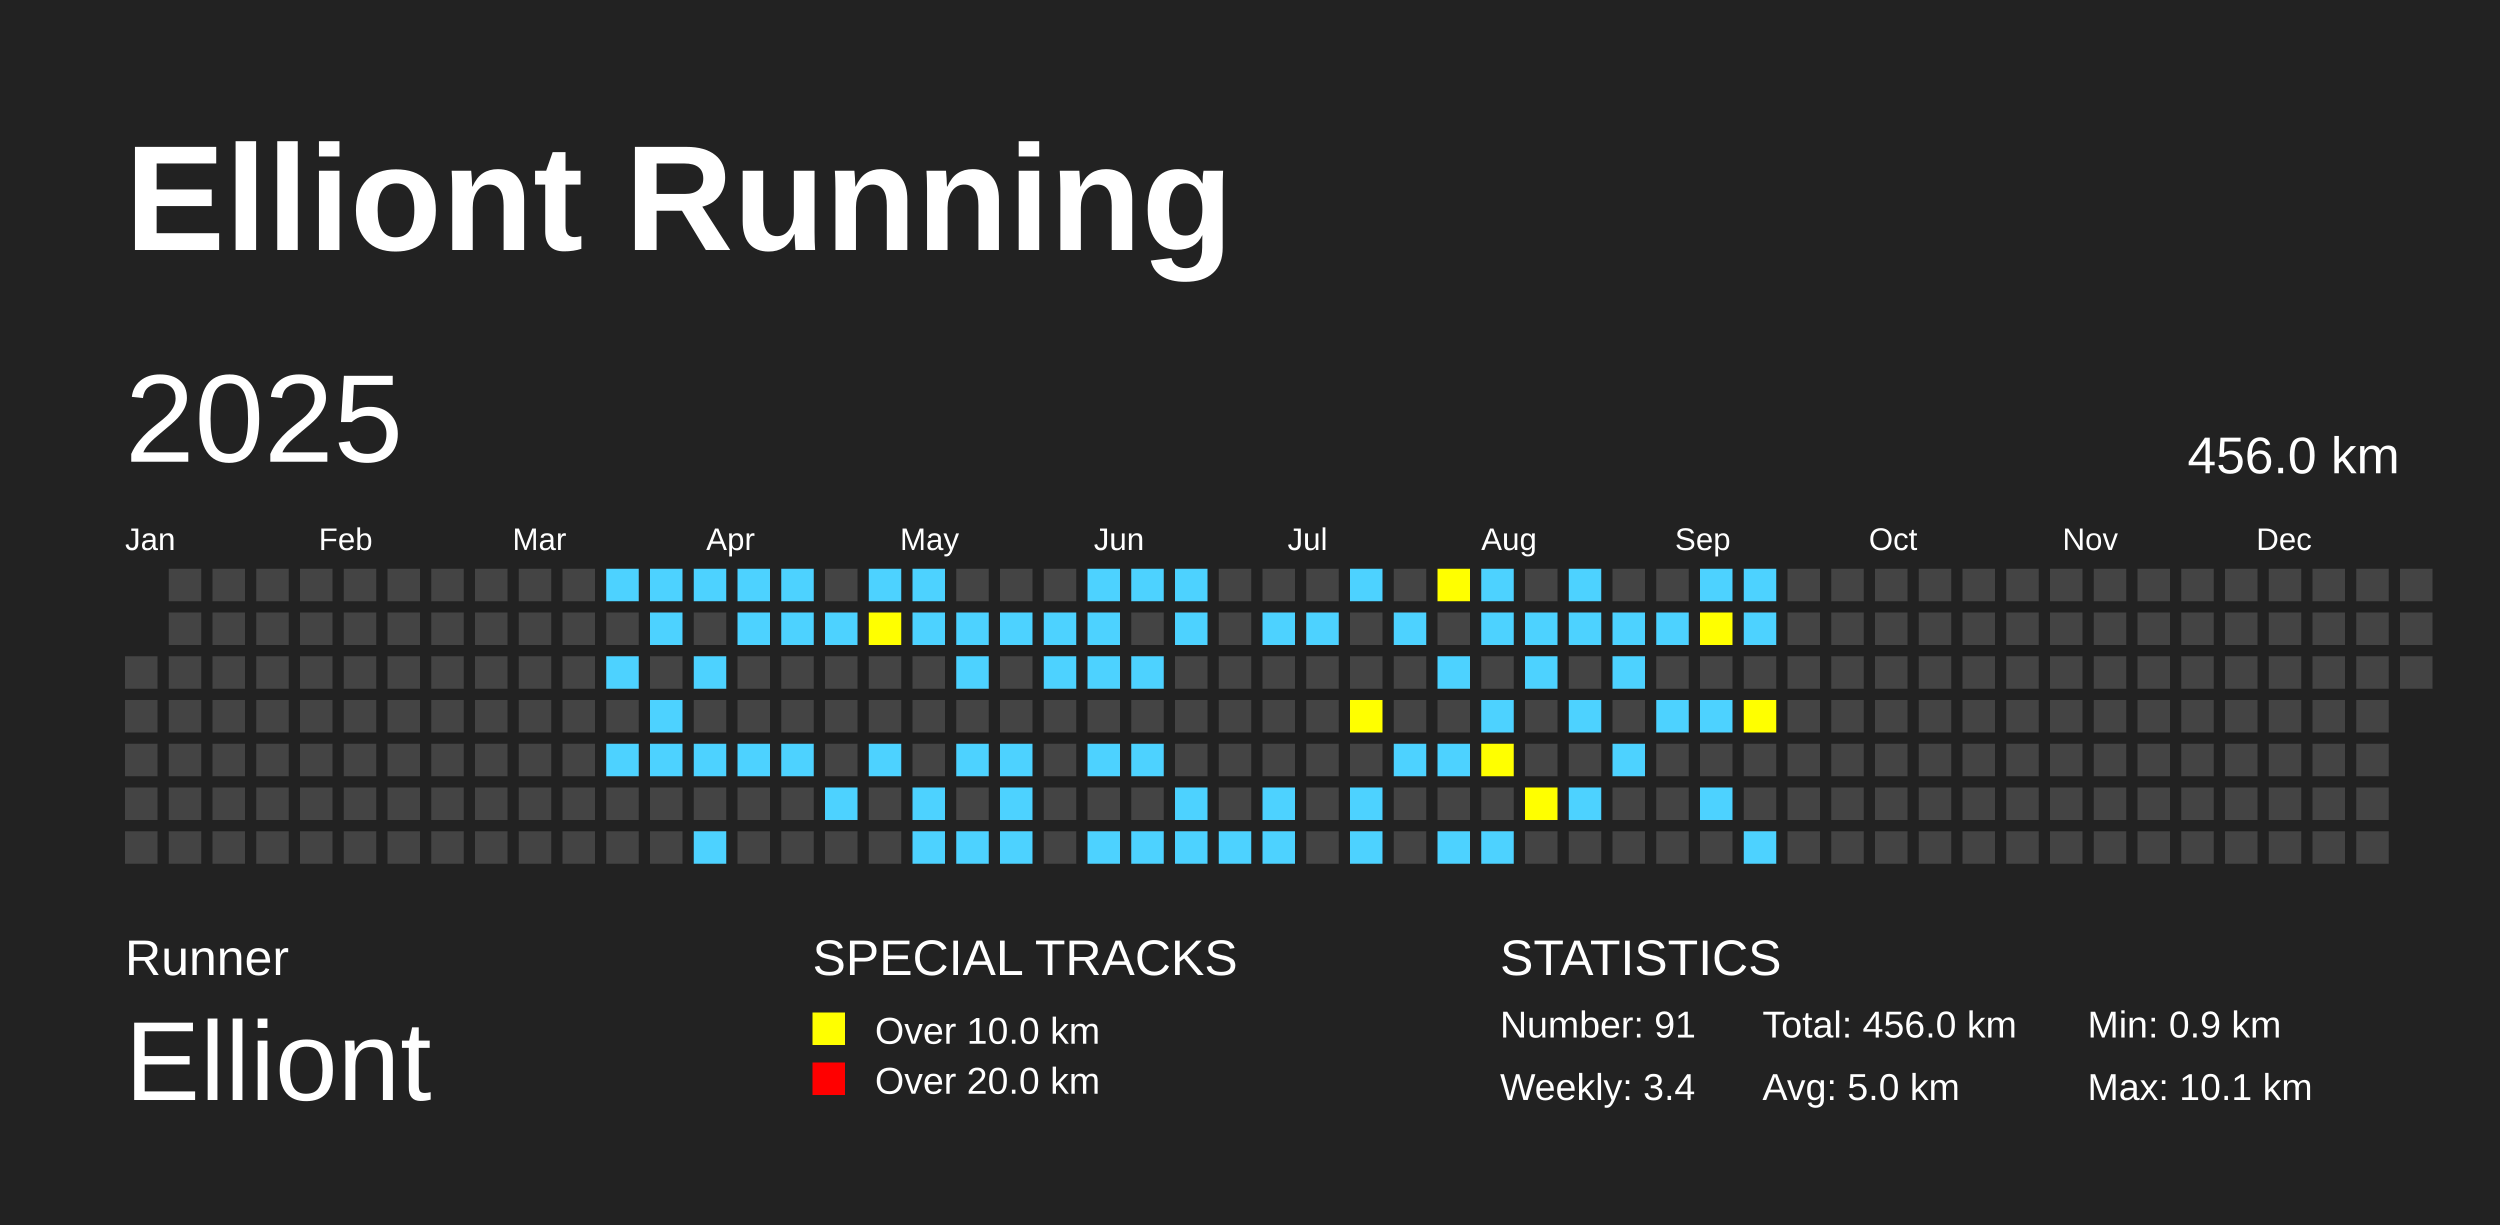
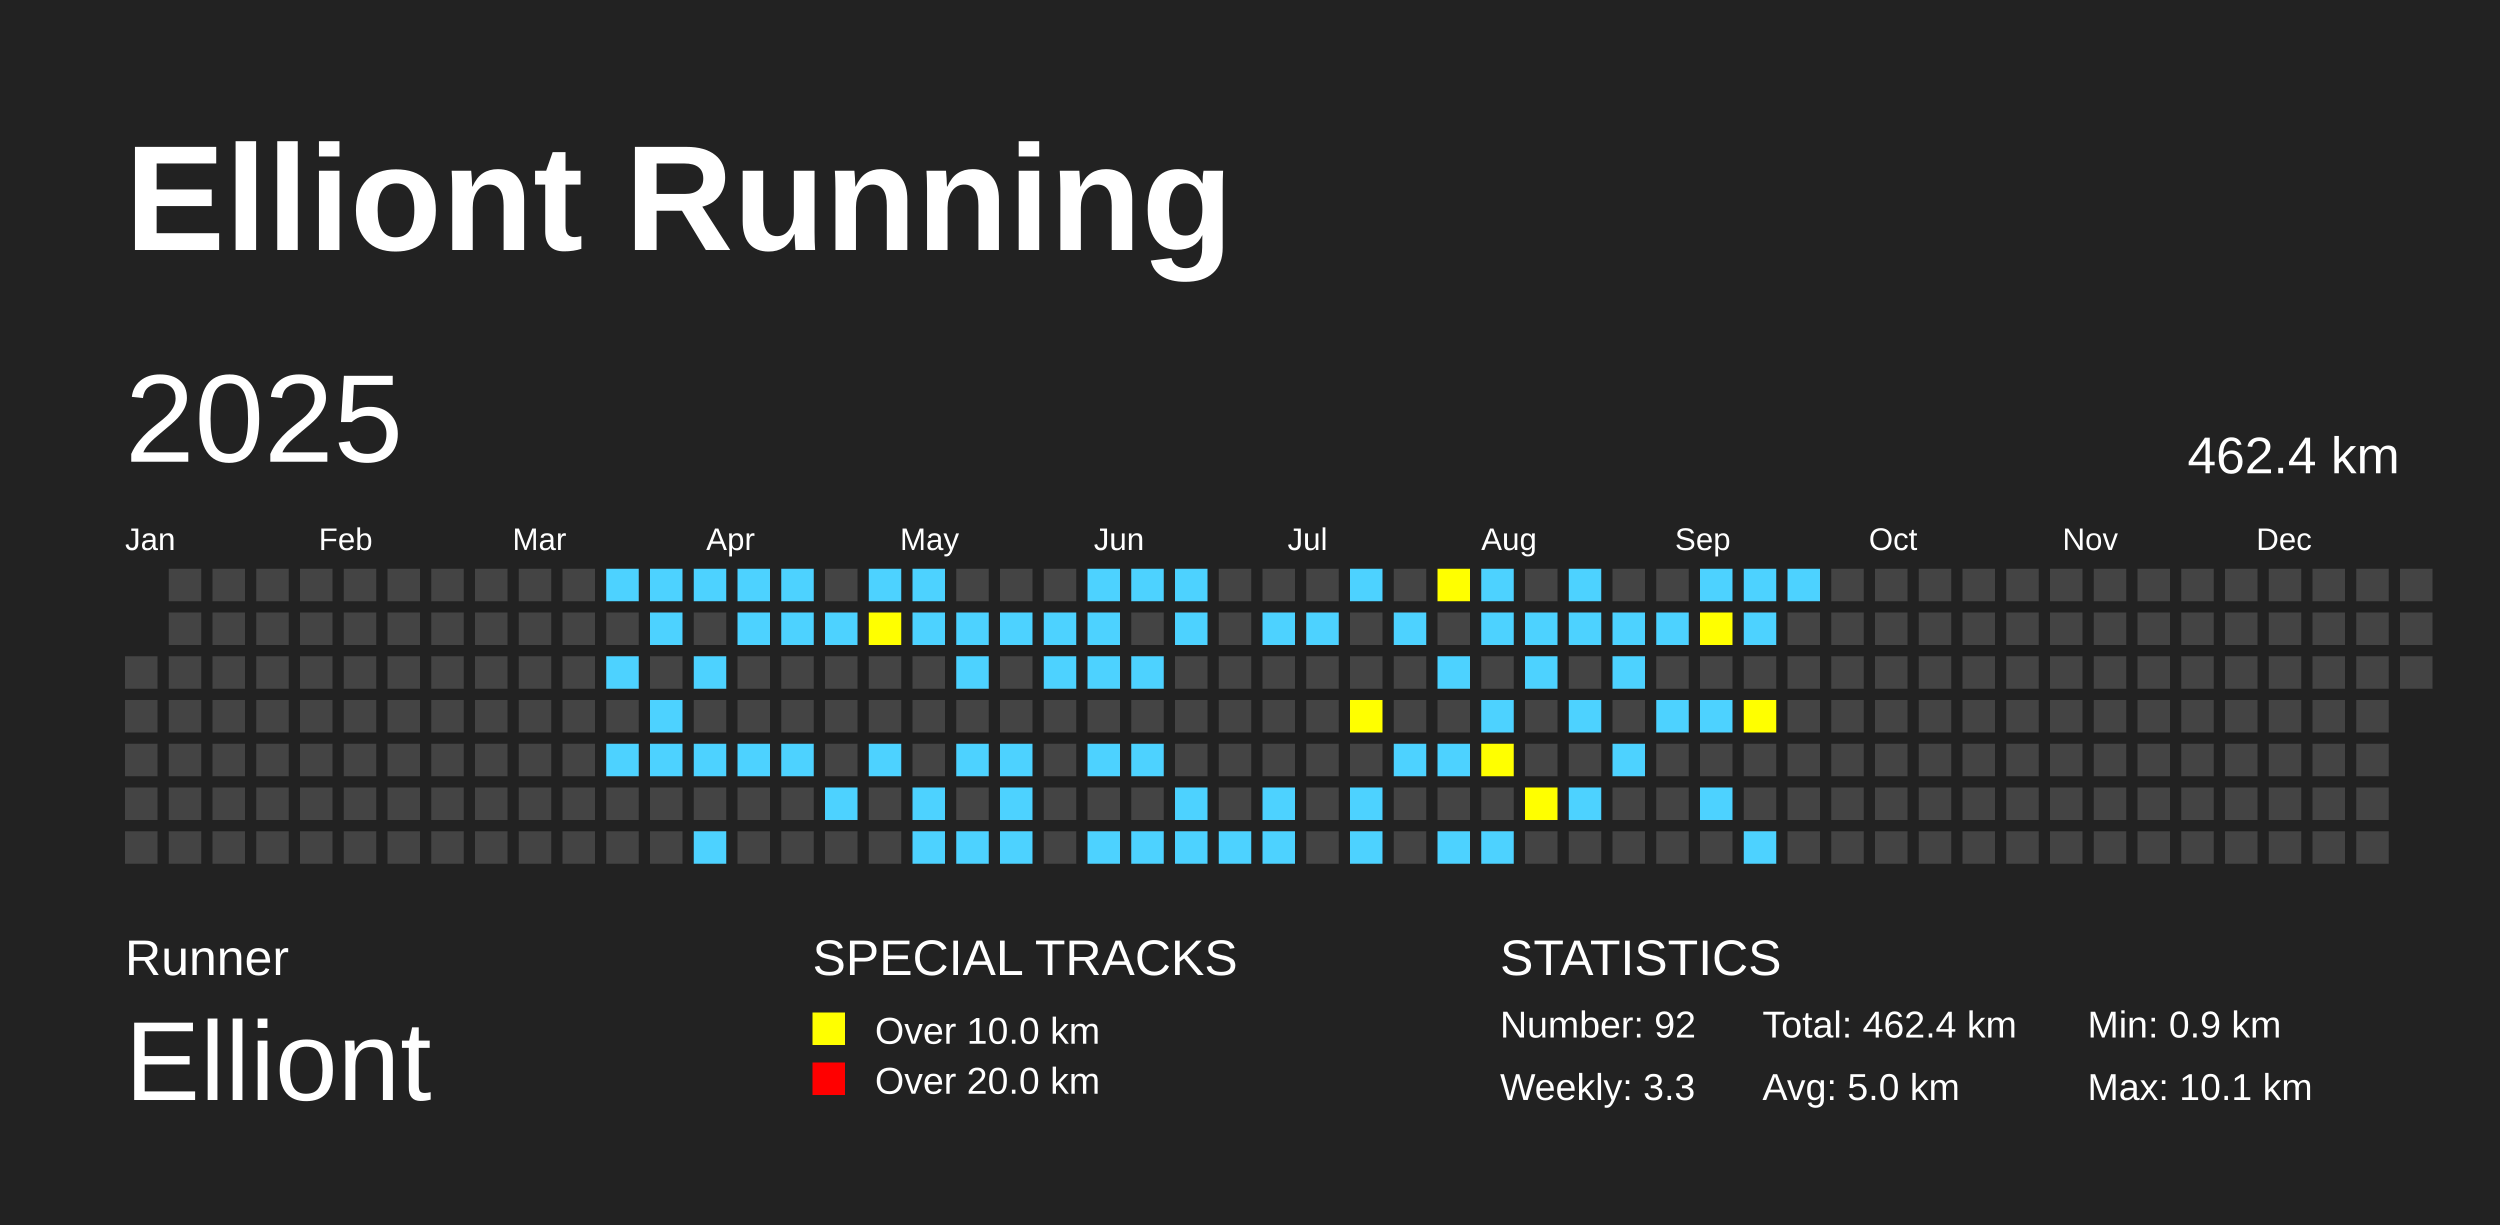
<svg xmlns="http://www.w3.org/2000/svg" baseProfile="full" height="98mm" version="1.1" viewBox="0,0,200,98" width="200mm">
  <defs />
  <rect fill="#222222" height="98" width="200" x="0" y="0" />
  <text fill="#FFFFFF" style="font-size:12px; font-family:Arial; font-weight:bold;" x="10" y="20">Elliont Running</text>
  <text fill="#FFFFFF" style="font-size:4px; font-family:Arial" x="10" y="78">Runner</text>
  <text fill="#FFFFFF" style="font-size:9px; font-family:Arial" x="10" y="88">Elliont</text>
  <text fill="#FFFFFF" style="font-size:4px; font-family:Arial" x="65" y="78">SPECIAL TRACKS</text>
  <rect fill="yellow" height="2.6" width="2.6" x="65" y="81" />
  <text fill="#FFFFFF" style="font-size:3px; font-family:Arial" x="70" y="83.5">Over 10.0 km</text>
  <rect fill="red" height="2.6" width="2.6" x="65" y="85" />
  <text fill="#FFFFFF" style="font-size:3px; font-family:Arial" x="70" y="87.5">Over 20.0 km</text>
  <text fill="#FFFFFF" style="font-size:4px; font-family:Arial" x="120" y="78">STATISTICS</text>
-   <text fill="#FFFFFF" style="font-size:3px; font-family:Arial" x="120" y="83">Number: 91</text>
-   <text fill="#FFFFFF" style="font-size:3px; font-family:Arial" x="120" y="88">Weekly: 3.4</text>
-   <text fill="#FFFFFF" style="font-size:3px; font-family:Arial" x="141" y="83">Total: 456.0 km</text>
+   <text fill="#FFFFFF" style="font-size:3px; font-family:Arial" x="120" y="83">Number: 92</text>
+   <text fill="#FFFFFF" style="font-size:3px; font-family:Arial" x="120" y="88">Weekly: 3.3</text>
+   <text fill="#FFFFFF" style="font-size:3px; font-family:Arial" x="141" y="83">Total: 462.4 km</text>
  <text fill="#FFFFFF" style="font-size:3px; font-family:Arial" x="141" y="88">Avg: 5.0 km</text>
  <text fill="#FFFFFF" style="font-size:3px; font-family:Arial" x="167" y="83">Min: 0.9 km</text>
  <text fill="#FFFFFF" style="font-size:3px; font-family:Arial" x="167" y="88">Max: 10.1 km</text>
  <text dominant-baseline="hanging" fill="#FFFFFF" style="font-size:10.0px; font-family:Arial;" x="10" y="30">2025</text>
-   <text dominant-baseline="hanging" fill="#FFFFFF" style="font-size:4.125px; font-family:Arial;" x="175" y="35">456.0 km</text>
+   <text dominant-baseline="hanging" fill="#FFFFFF" style="font-size:4.125px; font-family:Arial;" x="175" y="35">462.4 km</text>
  <text fill="#FFFFFF" style="font-size:2.5px; font-family:Arial" x="10.0" y="44">Jan</text>
  <text fill="#FFFFFF" style="font-size:2.5px; font-family:Arial" x="25.5" y="44">Feb</text>
  <text fill="#FFFFFF" style="font-size:2.5px; font-family:Arial" x="41.0" y="44">Mar</text>
  <text fill="#FFFFFF" style="font-size:2.5px; font-family:Arial" x="56.5" y="44">Apr</text>
  <text fill="#FFFFFF" style="font-size:2.5px; font-family:Arial" x="72.0" y="44">May</text>
  <text fill="#FFFFFF" style="font-size:2.5px; font-family:Arial" x="87.5" y="44">Jun</text>
  <text fill="#FFFFFF" style="font-size:2.5px; font-family:Arial" x="103.0" y="44">Jul</text>
  <text fill="#FFFFFF" style="font-size:2.5px; font-family:Arial" x="118.5" y="44">Aug</text>
  <text fill="#FFFFFF" style="font-size:2.5px; font-family:Arial" x="134.0" y="44">Sep</text>
  <text fill="#FFFFFF" style="font-size:2.5px; font-family:Arial" x="149.5" y="44">Oct</text>
  <text fill="#FFFFFF" style="font-size:2.5px; font-family:Arial" x="165.0" y="44">Nov</text>
  <text fill="#FFFFFF" style="font-size:2.5px; font-family:Arial" x="180.5" y="44">Dec</text>
  <rect fill="#444444" height="2.6" width="2.6" x="10.0" y="52.5" />
  <rect fill="#444444" height="2.6" width="2.6" x="10.0" y="56.0" />
  <rect fill="#444444" height="2.6" width="2.6" x="10.0" y="59.5" />
  <rect fill="#444444" height="2.6" width="2.6" x="10.0" y="63.0" />
  <rect fill="#444444" height="2.6" width="2.6" x="10.0" y="66.5" />
  <rect fill="#444444" height="2.6" width="2.6" x="13.5" y="45.5" />
  <rect fill="#444444" height="2.6" width="2.6" x="13.5" y="49.0" />
  <rect fill="#444444" height="2.6" width="2.6" x="13.5" y="52.5" />
  <rect fill="#444444" height="2.6" width="2.6" x="13.5" y="56.0" />
  <rect fill="#444444" height="2.6" width="2.6" x="13.5" y="59.5" />
  <rect fill="#444444" height="2.6" width="2.6" x="13.5" y="63.0" />
  <rect fill="#444444" height="2.6" width="2.6" x="13.5" y="66.5" />
  <rect fill="#444444" height="2.6" width="2.6" x="17.0" y="45.5" />
  <rect fill="#444444" height="2.6" width="2.6" x="17.0" y="49.0" />
  <rect fill="#444444" height="2.6" width="2.6" x="17.0" y="52.5" />
  <rect fill="#444444" height="2.6" width="2.6" x="17.0" y="56.0" />
  <rect fill="#444444" height="2.6" width="2.6" x="17.0" y="59.5" />
  <rect fill="#444444" height="2.6" width="2.6" x="17.0" y="63.0" />
  <rect fill="#444444" height="2.6" width="2.6" x="17.0" y="66.5" />
  <rect fill="#444444" height="2.6" width="2.6" x="20.5" y="45.5" />
  <rect fill="#444444" height="2.6" width="2.6" x="20.5" y="49.0" />
  <rect fill="#444444" height="2.6" width="2.6" x="20.5" y="52.5" />
  <rect fill="#444444" height="2.6" width="2.6" x="20.5" y="56.0" />
  <rect fill="#444444" height="2.6" width="2.6" x="20.5" y="59.5" />
  <rect fill="#444444" height="2.6" width="2.6" x="20.5" y="63.0" />
  <rect fill="#444444" height="2.6" width="2.6" x="20.5" y="66.5" />
  <rect fill="#444444" height="2.6" width="2.6" x="24.0" y="45.5" />
  <rect fill="#444444" height="2.6" width="2.6" x="24.0" y="49.0" />
  <rect fill="#444444" height="2.6" width="2.6" x="24.0" y="52.5" />
  <rect fill="#444444" height="2.6" width="2.6" x="24.0" y="56.0" />
  <rect fill="#444444" height="2.6" width="2.6" x="24.0" y="59.5" />
  <rect fill="#444444" height="2.6" width="2.6" x="24.0" y="63.0" />
  <rect fill="#444444" height="2.6" width="2.6" x="24.0" y="66.5" />
  <rect fill="#444444" height="2.6" width="2.6" x="27.5" y="45.5" />
  <rect fill="#444444" height="2.6" width="2.6" x="27.5" y="49.0" />
  <rect fill="#444444" height="2.6" width="2.6" x="27.5" y="52.5" />
  <rect fill="#444444" height="2.6" width="2.6" x="27.5" y="56.0" />
  <rect fill="#444444" height="2.6" width="2.6" x="27.5" y="59.5" />
  <rect fill="#444444" height="2.6" width="2.6" x="27.5" y="63.0" />
  <rect fill="#444444" height="2.6" width="2.6" x="27.5" y="66.5" />
  <rect fill="#444444" height="2.6" width="2.6" x="31.0" y="45.5" />
  <rect fill="#444444" height="2.6" width="2.6" x="31.0" y="49.0" />
  <rect fill="#444444" height="2.6" width="2.6" x="31.0" y="52.5" />
  <rect fill="#444444" height="2.6" width="2.6" x="31.0" y="56.0" />
  <rect fill="#444444" height="2.6" width="2.6" x="31.0" y="59.5" />
  <rect fill="#444444" height="2.6" width="2.6" x="31.0" y="63.0" />
  <rect fill="#444444" height="2.6" width="2.6" x="31.0" y="66.5" />
  <rect fill="#444444" height="2.6" width="2.6" x="34.5" y="45.5" />
  <rect fill="#444444" height="2.6" width="2.6" x="34.5" y="49.0" />
  <rect fill="#444444" height="2.6" width="2.6" x="34.5" y="52.5" />
  <rect fill="#444444" height="2.6" width="2.6" x="34.5" y="56.0" />
  <rect fill="#444444" height="2.6" width="2.6" x="34.5" y="59.5" />
  <rect fill="#444444" height="2.6" width="2.6" x="34.5" y="63.0" />
  <rect fill="#444444" height="2.6" width="2.6" x="34.5" y="66.5" />
  <rect fill="#444444" height="2.6" width="2.6" x="38.0" y="45.5" />
  <rect fill="#444444" height="2.6" width="2.6" x="38.0" y="49.0" />
  <rect fill="#444444" height="2.6" width="2.6" x="38.0" y="52.5" />
  <rect fill="#444444" height="2.6" width="2.6" x="38.0" y="56.0" />
  <rect fill="#444444" height="2.6" width="2.6" x="38.0" y="59.5" />
  <rect fill="#444444" height="2.6" width="2.6" x="38.0" y="63.0" />
  <rect fill="#444444" height="2.6" width="2.6" x="38.0" y="66.5" />
  <rect fill="#444444" height="2.6" width="2.6" x="41.5" y="45.5" />
  <rect fill="#444444" height="2.6" width="2.6" x="41.5" y="49.0" />
  <rect fill="#444444" height="2.6" width="2.6" x="41.5" y="52.5" />
  <rect fill="#444444" height="2.6" width="2.6" x="41.5" y="56.0" />
  <rect fill="#444444" height="2.6" width="2.6" x="41.5" y="59.5" />
  <rect fill="#444444" height="2.6" width="2.6" x="41.5" y="63.0" />
  <rect fill="#444444" height="2.6" width="2.6" x="41.5" y="66.5" />
  <rect fill="#444444" height="2.6" width="2.6" x="45.0" y="45.5" />
  <rect fill="#444444" height="2.6" width="2.6" x="45.0" y="49.0" />
  <rect fill="#444444" height="2.6" width="2.6" x="45.0" y="52.5" />
  <rect fill="#444444" height="2.6" width="2.6" x="45.0" y="56.0" />
  <rect fill="#444444" height="2.6" width="2.6" x="45.0" y="59.5" />
  <rect fill="#444444" height="2.6" width="2.6" x="45.0" y="63.0" />
  <rect fill="#444444" height="2.6" width="2.6" x="45.0" y="66.5" />
  <rect fill="#4DD2FF" height="2.6" width="2.6" x="48.5" y="45.5" />
  <rect fill="#444444" height="2.6" width="2.6" x="48.5" y="49.0" />
  <rect fill="#4DD2FF" height="2.6" width="2.6" x="48.5" y="52.5" />
  <rect fill="#444444" height="2.6" width="2.6" x="48.5" y="56.0" />
  <rect fill="#4DD2FF" height="2.6" width="2.6" x="48.5" y="59.5" />
  <rect fill="#444444" height="2.6" width="2.6" x="48.5" y="63.0" />
  <rect fill="#444444" height="2.6" width="2.6" x="48.5" y="66.5" />
  <rect fill="#4DD2FF" height="2.6" width="2.6" x="52.0" y="45.5" />
  <rect fill="#4DD2FF" height="2.6" width="2.6" x="52.0" y="49.0" />
  <rect fill="#444444" height="2.6" width="2.6" x="52.0" y="52.5" />
  <rect fill="#4DD2FF" height="2.6" width="2.6" x="52.0" y="56.0" />
  <rect fill="#4DD2FF" height="2.6" width="2.6" x="52.0" y="59.5" />
  <rect fill="#444444" height="2.6" width="2.6" x="52.0" y="63.0" />
  <rect fill="#444444" height="2.6" width="2.6" x="52.0" y="66.5" />
  <rect fill="#4DD2FF" height="2.6" width="2.6" x="55.5" y="45.5" />
  <rect fill="#444444" height="2.6" width="2.6" x="55.5" y="49.0" />
  <rect fill="#4DD2FF" height="2.6" width="2.6" x="55.5" y="52.5" />
  <rect fill="#444444" height="2.6" width="2.6" x="55.5" y="56.0" />
  <rect fill="#4DD2FF" height="2.6" width="2.6" x="55.5" y="59.5" />
  <rect fill="#444444" height="2.6" width="2.6" x="55.5" y="63.0" />
  <rect fill="#4DD2FF" height="2.6" width="2.6" x="55.5" y="66.5" />
  <rect fill="#4DD2FF" height="2.6" width="2.6" x="59.0" y="45.5" />
  <rect fill="#4DD2FF" height="2.6" width="2.6" x="59.0" y="49.0" />
  <rect fill="#444444" height="2.6" width="2.6" x="59.0" y="52.5" />
  <rect fill="#444444" height="2.6" width="2.6" x="59.0" y="56.0" />
  <rect fill="#4DD2FF" height="2.6" width="2.6" x="59.0" y="59.5" />
  <rect fill="#444444" height="2.6" width="2.6" x="59.0" y="63.0" />
  <rect fill="#444444" height="2.6" width="2.6" x="59.0" y="66.5" />
  <rect fill="#4DD2FF" height="2.6" width="2.6" x="62.5" y="45.5" />
  <rect fill="#4DD2FF" height="2.6" width="2.6" x="62.5" y="49.0" />
  <rect fill="#444444" height="2.6" width="2.6" x="62.5" y="52.5" />
  <rect fill="#444444" height="2.6" width="2.6" x="62.5" y="56.0" />
  <rect fill="#4DD2FF" height="2.6" width="2.6" x="62.5" y="59.5" />
  <rect fill="#444444" height="2.6" width="2.6" x="62.5" y="63.0" />
  <rect fill="#444444" height="2.6" width="2.6" x="62.5" y="66.5" />
  <rect fill="#444444" height="2.6" width="2.6" x="66.0" y="45.5" />
  <rect fill="#4DD2FF" height="2.6" width="2.6" x="66.0" y="49.0" />
  <rect fill="#444444" height="2.6" width="2.6" x="66.0" y="52.5" />
  <rect fill="#444444" height="2.6" width="2.6" x="66.0" y="56.0" />
  <rect fill="#444444" height="2.6" width="2.6" x="66.0" y="59.5" />
  <rect fill="#4DD2FF" height="2.6" width="2.6" x="66.0" y="63.0" />
  <rect fill="#444444" height="2.6" width="2.6" x="66.0" y="66.5" />
  <rect fill="#4DD2FF" height="2.6" width="2.6" x="69.5" y="45.5" />
  <rect fill="yellow" height="2.6" width="2.6" x="69.5" y="49.0" />
  <rect fill="#444444" height="2.6" width="2.6" x="69.5" y="52.5" />
  <rect fill="#444444" height="2.6" width="2.6" x="69.5" y="56.0" />
  <rect fill="#4DD2FF" height="2.6" width="2.6" x="69.5" y="59.5" />
  <rect fill="#444444" height="2.6" width="2.6" x="69.5" y="63.0" />
  <rect fill="#444444" height="2.6" width="2.6" x="69.5" y="66.5" />
  <rect fill="#4DD2FF" height="2.6" width="2.6" x="73.0" y="45.5" />
  <rect fill="#4DD2FF" height="2.6" width="2.6" x="73.0" y="49.0" />
  <rect fill="#444444" height="2.6" width="2.6" x="73.0" y="52.5" />
  <rect fill="#444444" height="2.6" width="2.6" x="73.0" y="56.0" />
  <rect fill="#444444" height="2.6" width="2.6" x="73.0" y="59.5" />
  <rect fill="#4DD2FF" height="2.6" width="2.6" x="73.0" y="63.0" />
  <rect fill="#4DD2FF" height="2.6" width="2.6" x="73.0" y="66.5" />
  <rect fill="#444444" height="2.6" width="2.6" x="76.5" y="45.5" />
  <rect fill="#4DD2FF" height="2.6" width="2.6" x="76.5" y="49.0" />
  <rect fill="#4DD2FF" height="2.6" width="2.6" x="76.5" y="52.5" />
  <rect fill="#444444" height="2.6" width="2.6" x="76.5" y="56.0" />
  <rect fill="#4DD2FF" height="2.6" width="2.6" x="76.5" y="59.5" />
  <rect fill="#444444" height="2.6" width="2.6" x="76.5" y="63.0" />
  <rect fill="#4DD2FF" height="2.6" width="2.6" x="76.5" y="66.5" />
  <rect fill="#444444" height="2.6" width="2.6" x="80.0" y="45.5" />
  <rect fill="#4DD2FF" height="2.6" width="2.6" x="80.0" y="49.0" />
  <rect fill="#444444" height="2.6" width="2.6" x="80.0" y="52.5" />
  <rect fill="#444444" height="2.6" width="2.6" x="80.0" y="56.0" />
  <rect fill="#4DD2FF" height="2.6" width="2.6" x="80.0" y="59.5" />
  <rect fill="#4DD2FF" height="2.6" width="2.6" x="80.0" y="63.0" />
  <rect fill="#4DD2FF" height="2.6" width="2.6" x="80.0" y="66.5" />
  <rect fill="#444444" height="2.6" width="2.6" x="83.5" y="45.5" />
  <rect fill="#4DD2FF" height="2.6" width="2.6" x="83.5" y="49.0" />
  <rect fill="#4DD2FF" height="2.6" width="2.6" x="83.5" y="52.5" />
  <rect fill="#444444" height="2.6" width="2.6" x="83.5" y="56.0" />
  <rect fill="#444444" height="2.6" width="2.6" x="83.5" y="59.5" />
  <rect fill="#444444" height="2.6" width="2.6" x="83.5" y="63.0" />
  <rect fill="#444444" height="2.6" width="2.6" x="83.5" y="66.5" />
  <rect fill="#4DD2FF" height="2.6" width="2.6" x="87.0" y="45.5" />
  <rect fill="#4DD2FF" height="2.6" width="2.6" x="87.0" y="49.0" />
  <rect fill="#4DD2FF" height="2.6" width="2.6" x="87.0" y="52.5" />
  <rect fill="#444444" height="2.6" width="2.6" x="87.0" y="56.0" />
  <rect fill="#4DD2FF" height="2.6" width="2.6" x="87.0" y="59.5" />
  <rect fill="#444444" height="2.6" width="2.6" x="87.0" y="63.0" />
  <rect fill="#4DD2FF" height="2.6" width="2.6" x="87.0" y="66.5" />
  <rect fill="#4DD2FF" height="2.6" width="2.6" x="90.5" y="45.5" />
  <rect fill="#444444" height="2.6" width="2.6" x="90.5" y="49.0" />
  <rect fill="#4DD2FF" height="2.6" width="2.6" x="90.5" y="52.5" />
  <rect fill="#444444" height="2.6" width="2.6" x="90.5" y="56.0" />
  <rect fill="#4DD2FF" height="2.6" width="2.6" x="90.5" y="59.5" />
  <rect fill="#444444" height="2.6" width="2.6" x="90.5" y="63.0" />
  <rect fill="#4DD2FF" height="2.6" width="2.6" x="90.5" y="66.5" />
  <rect fill="#4DD2FF" height="2.6" width="2.6" x="94.0" y="45.5" />
  <rect fill="#4DD2FF" height="2.6" width="2.6" x="94.0" y="49.0" />
  <rect fill="#444444" height="2.6" width="2.6" x="94.0" y="52.5" />
  <rect fill="#444444" height="2.6" width="2.6" x="94.0" y="56.0" />
  <rect fill="#444444" height="2.6" width="2.6" x="94.0" y="59.5" />
  <rect fill="#4DD2FF" height="2.6" width="2.6" x="94.0" y="63.0" />
  <rect fill="#4DD2FF" height="2.6" width="2.6" x="94.0" y="66.5" />
  <rect fill="#444444" height="2.6" width="2.6" x="97.5" y="45.5" />
  <rect fill="#444444" height="2.6" width="2.6" x="97.5" y="49.0" />
  <rect fill="#444444" height="2.6" width="2.6" x="97.5" y="52.5" />
  <rect fill="#444444" height="2.6" width="2.6" x="97.5" y="56.0" />
  <rect fill="#444444" height="2.6" width="2.6" x="97.5" y="59.5" />
  <rect fill="#444444" height="2.6" width="2.6" x="97.5" y="63.0" />
  <rect fill="#4DD2FF" height="2.6" width="2.6" x="97.5" y="66.5" />
  <rect fill="#444444" height="2.6" width="2.6" x="101.0" y="45.5" />
  <rect fill="#4DD2FF" height="2.6" width="2.6" x="101.0" y="49.0" />
  <rect fill="#444444" height="2.6" width="2.6" x="101.0" y="52.5" />
  <rect fill="#444444" height="2.6" width="2.6" x="101.0" y="56.0" />
  <rect fill="#444444" height="2.6" width="2.6" x="101.0" y="59.5" />
  <rect fill="#4DD2FF" height="2.6" width="2.6" x="101.0" y="63.0" />
  <rect fill="#4DD2FF" height="2.6" width="2.6" x="101.0" y="66.5" />
  <rect fill="#444444" height="2.6" width="2.6" x="104.5" y="45.5" />
  <rect fill="#4DD2FF" height="2.6" width="2.6" x="104.5" y="49.0" />
  <rect fill="#444444" height="2.6" width="2.6" x="104.5" y="52.5" />
  <rect fill="#444444" height="2.6" width="2.6" x="104.5" y="56.0" />
  <rect fill="#444444" height="2.6" width="2.6" x="104.5" y="59.5" />
  <rect fill="#444444" height="2.6" width="2.6" x="104.5" y="63.0" />
  <rect fill="#444444" height="2.6" width="2.6" x="104.5" y="66.5" />
  <rect fill="#4DD2FF" height="2.6" width="2.6" x="108.0" y="45.5" />
  <rect fill="#444444" height="2.6" width="2.6" x="108.0" y="49.0" />
  <rect fill="#444444" height="2.6" width="2.6" x="108.0" y="52.5" />
  <rect fill="yellow" height="2.6" width="2.6" x="108.0" y="56.0" />
  <rect fill="#444444" height="2.6" width="2.6" x="108.0" y="59.5" />
  <rect fill="#4DD2FF" height="2.6" width="2.6" x="108.0" y="63.0" />
  <rect fill="#4DD2FF" height="2.6" width="2.6" x="108.0" y="66.5" />
  <rect fill="#444444" height="2.6" width="2.6" x="111.5" y="45.5" />
  <rect fill="#4DD2FF" height="2.6" width="2.6" x="111.5" y="49.0" />
  <rect fill="#444444" height="2.6" width="2.6" x="111.5" y="52.5" />
  <rect fill="#444444" height="2.6" width="2.6" x="111.5" y="56.0" />
  <rect fill="#4DD2FF" height="2.6" width="2.6" x="111.5" y="59.5" />
  <rect fill="#444444" height="2.6" width="2.6" x="111.5" y="63.0" />
  <rect fill="#444444" height="2.6" width="2.6" x="111.5" y="66.5" />
  <rect fill="yellow" height="2.6" width="2.6" x="115.0" y="45.5" />
  <rect fill="#444444" height="2.6" width="2.6" x="115.0" y="49.0" />
  <rect fill="#4DD2FF" height="2.6" width="2.6" x="115.0" y="52.5" />
  <rect fill="#444444" height="2.6" width="2.6" x="115.0" y="56.0" />
  <rect fill="#4DD2FF" height="2.6" width="2.6" x="115.0" y="59.5" />
  <rect fill="#444444" height="2.6" width="2.6" x="115.0" y="63.0" />
  <rect fill="#4DD2FF" height="2.6" width="2.6" x="115.0" y="66.5" />
  <rect fill="#4DD2FF" height="2.6" width="2.6" x="118.5" y="45.5" />
  <rect fill="#4DD2FF" height="2.6" width="2.6" x="118.5" y="49.0" />
  <rect fill="#444444" height="2.6" width="2.6" x="118.5" y="52.5" />
  <rect fill="#4DD2FF" height="2.6" width="2.6" x="118.5" y="56.0" />
  <rect fill="yellow" height="2.6" width="2.6" x="118.5" y="59.5" />
  <rect fill="#444444" height="2.6" width="2.6" x="118.5" y="63.0" />
  <rect fill="#4DD2FF" height="2.6" width="2.6" x="118.5" y="66.5" />
  <rect fill="#444444" height="2.6" width="2.6" x="122.0" y="45.5" />
  <rect fill="#4DD2FF" height="2.6" width="2.6" x="122.0" y="49.0" />
  <rect fill="#4DD2FF" height="2.6" width="2.6" x="122.0" y="52.5" />
  <rect fill="#444444" height="2.6" width="2.6" x="122.0" y="56.0" />
  <rect fill="#444444" height="2.6" width="2.6" x="122.0" y="59.5" />
  <rect fill="yellow" height="2.6" width="2.6" x="122.0" y="63.0" />
  <rect fill="#444444" height="2.6" width="2.6" x="122.0" y="66.5" />
  <rect fill="#4DD2FF" height="2.6" width="2.6" x="125.5" y="45.5" />
  <rect fill="#4DD2FF" height="2.6" width="2.6" x="125.5" y="49.0" />
  <rect fill="#444444" height="2.6" width="2.6" x="125.5" y="52.5" />
  <rect fill="#4DD2FF" height="2.6" width="2.6" x="125.5" y="56.0" />
  <rect fill="#444444" height="2.6" width="2.6" x="125.5" y="59.5" />
  <rect fill="#4DD2FF" height="2.6" width="2.6" x="125.5" y="63.0" />
  <rect fill="#444444" height="2.6" width="2.6" x="125.5" y="66.5" />
  <rect fill="#444444" height="2.6" width="2.6" x="129.0" y="45.5" />
  <rect fill="#4DD2FF" height="2.6" width="2.6" x="129.0" y="49.0" />
  <rect fill="#4DD2FF" height="2.6" width="2.6" x="129.0" y="52.5" />
  <rect fill="#444444" height="2.6" width="2.6" x="129.0" y="56.0" />
  <rect fill="#4DD2FF" height="2.6" width="2.6" x="129.0" y="59.5" />
  <rect fill="#444444" height="2.6" width="2.6" x="129.0" y="63.0" />
  <rect fill="#444444" height="2.6" width="2.6" x="129.0" y="66.5" />
  <rect fill="#444444" height="2.6" width="2.6" x="132.5" y="45.5" />
  <rect fill="#4DD2FF" height="2.6" width="2.6" x="132.5" y="49.0" />
  <rect fill="#444444" height="2.6" width="2.6" x="132.5" y="52.5" />
  <rect fill="#4DD2FF" height="2.6" width="2.6" x="132.5" y="56.0" />
  <rect fill="#444444" height="2.6" width="2.6" x="132.5" y="59.5" />
  <rect fill="#444444" height="2.6" width="2.6" x="132.5" y="63.0" />
  <rect fill="#444444" height="2.6" width="2.6" x="132.5" y="66.5" />
  <rect fill="#4DD2FF" height="2.6" width="2.6" x="136.0" y="45.5" />
  <rect fill="yellow" height="2.6" width="2.6" x="136.0" y="49.0" />
  <rect fill="#444444" height="2.6" width="2.6" x="136.0" y="52.5" />
  <rect fill="#4DD2FF" height="2.6" width="2.6" x="136.0" y="56.0" />
  <rect fill="#444444" height="2.6" width="2.6" x="136.0" y="59.5" />
  <rect fill="#4DD2FF" height="2.6" width="2.6" x="136.0" y="63.0" />
  <rect fill="#444444" height="2.6" width="2.6" x="136.0" y="66.5" />
  <rect fill="#4DD2FF" height="2.6" width="2.6" x="139.5" y="45.5" />
  <rect fill="#4DD2FF" height="2.6" width="2.6" x="139.5" y="49.0" />
  <rect fill="#444444" height="2.6" width="2.6" x="139.5" y="52.5" />
  <rect fill="yellow" height="2.6" width="2.6" x="139.5" y="56.0" />
  <rect fill="#444444" height="2.6" width="2.6" x="139.5" y="59.5" />
  <rect fill="#444444" height="2.6" width="2.6" x="139.5" y="63.0" />
  <rect fill="#4DD2FF" height="2.6" width="2.6" x="139.5" y="66.5" />
-   <rect fill="#444444" height="2.6" width="2.6" x="143.0" y="45.5" />
+   <rect fill="#4DD2FF" height="2.6" width="2.6" x="143.0" y="45.5" />
  <rect fill="#444444" height="2.6" width="2.6" x="143.0" y="49.0" />
  <rect fill="#444444" height="2.6" width="2.6" x="143.0" y="52.5" />
  <rect fill="#444444" height="2.6" width="2.6" x="143.0" y="56.0" />
  <rect fill="#444444" height="2.6" width="2.6" x="143.0" y="59.5" />
  <rect fill="#444444" height="2.6" width="2.6" x="143.0" y="63.0" />
  <rect fill="#444444" height="2.6" width="2.6" x="143.0" y="66.5" />
  <rect fill="#444444" height="2.6" width="2.6" x="146.5" y="45.5" />
  <rect fill="#444444" height="2.6" width="2.6" x="146.5" y="49.0" />
  <rect fill="#444444" height="2.6" width="2.6" x="146.5" y="52.5" />
  <rect fill="#444444" height="2.6" width="2.6" x="146.5" y="56.0" />
  <rect fill="#444444" height="2.6" width="2.6" x="146.5" y="59.5" />
  <rect fill="#444444" height="2.6" width="2.6" x="146.5" y="63.0" />
  <rect fill="#444444" height="2.6" width="2.6" x="146.5" y="66.5" />
  <rect fill="#444444" height="2.6" width="2.6" x="150.0" y="45.5" />
  <rect fill="#444444" height="2.6" width="2.6" x="150.0" y="49.0" />
  <rect fill="#444444" height="2.6" width="2.6" x="150.0" y="52.5" />
  <rect fill="#444444" height="2.6" width="2.6" x="150.0" y="56.0" />
  <rect fill="#444444" height="2.6" width="2.6" x="150.0" y="59.5" />
  <rect fill="#444444" height="2.6" width="2.6" x="150.0" y="63.0" />
  <rect fill="#444444" height="2.6" width="2.6" x="150.0" y="66.5" />
  <rect fill="#444444" height="2.6" width="2.6" x="153.5" y="45.5" />
  <rect fill="#444444" height="2.6" width="2.6" x="153.5" y="49.0" />
  <rect fill="#444444" height="2.6" width="2.6" x="153.5" y="52.5" />
  <rect fill="#444444" height="2.6" width="2.6" x="153.5" y="56.0" />
  <rect fill="#444444" height="2.6" width="2.6" x="153.5" y="59.5" />
  <rect fill="#444444" height="2.6" width="2.6" x="153.5" y="63.0" />
  <rect fill="#444444" height="2.6" width="2.6" x="153.5" y="66.5" />
  <rect fill="#444444" height="2.6" width="2.6" x="157.0" y="45.5" />
  <rect fill="#444444" height="2.6" width="2.6" x="157.0" y="49.0" />
  <rect fill="#444444" height="2.6" width="2.6" x="157.0" y="52.5" />
  <rect fill="#444444" height="2.6" width="2.6" x="157.0" y="56.0" />
  <rect fill="#444444" height="2.6" width="2.6" x="157.0" y="59.5" />
  <rect fill="#444444" height="2.6" width="2.6" x="157.0" y="63.0" />
  <rect fill="#444444" height="2.6" width="2.6" x="157.0" y="66.5" />
  <rect fill="#444444" height="2.6" width="2.6" x="160.5" y="45.5" />
  <rect fill="#444444" height="2.6" width="2.6" x="160.5" y="49.0" />
  <rect fill="#444444" height="2.6" width="2.6" x="160.5" y="52.5" />
  <rect fill="#444444" height="2.6" width="2.6" x="160.5" y="56.0" />
  <rect fill="#444444" height="2.6" width="2.6" x="160.5" y="59.5" />
  <rect fill="#444444" height="2.6" width="2.6" x="160.5" y="63.0" />
  <rect fill="#444444" height="2.6" width="2.6" x="160.5" y="66.5" />
  <rect fill="#444444" height="2.6" width="2.6" x="164.0" y="45.5" />
  <rect fill="#444444" height="2.6" width="2.6" x="164.0" y="49.0" />
  <rect fill="#444444" height="2.6" width="2.6" x="164.0" y="52.5" />
  <rect fill="#444444" height="2.6" width="2.6" x="164.0" y="56.0" />
  <rect fill="#444444" height="2.6" width="2.6" x="164.0" y="59.5" />
  <rect fill="#444444" height="2.6" width="2.6" x="164.0" y="63.0" />
  <rect fill="#444444" height="2.6" width="2.6" x="164.0" y="66.5" />
  <rect fill="#444444" height="2.6" width="2.6" x="167.5" y="45.5" />
  <rect fill="#444444" height="2.6" width="2.6" x="167.5" y="49.0" />
  <rect fill="#444444" height="2.6" width="2.6" x="167.5" y="52.5" />
  <rect fill="#444444" height="2.6" width="2.6" x="167.5" y="56.0" />
  <rect fill="#444444" height="2.6" width="2.6" x="167.5" y="59.5" />
  <rect fill="#444444" height="2.6" width="2.6" x="167.5" y="63.0" />
  <rect fill="#444444" height="2.6" width="2.6" x="167.5" y="66.5" />
  <rect fill="#444444" height="2.6" width="2.6" x="171.0" y="45.5" />
  <rect fill="#444444" height="2.6" width="2.6" x="171.0" y="49.0" />
  <rect fill="#444444" height="2.6" width="2.6" x="171.0" y="52.5" />
  <rect fill="#444444" height="2.6" width="2.6" x="171.0" y="56.0" />
  <rect fill="#444444" height="2.6" width="2.6" x="171.0" y="59.5" />
  <rect fill="#444444" height="2.6" width="2.6" x="171.0" y="63.0" />
  <rect fill="#444444" height="2.6" width="2.6" x="171.0" y="66.5" />
  <rect fill="#444444" height="2.6" width="2.6" x="174.5" y="45.5" />
  <rect fill="#444444" height="2.6" width="2.6" x="174.5" y="49.0" />
  <rect fill="#444444" height="2.6" width="2.6" x="174.5" y="52.5" />
  <rect fill="#444444" height="2.6" width="2.6" x="174.5" y="56.0" />
  <rect fill="#444444" height="2.6" width="2.6" x="174.5" y="59.5" />
  <rect fill="#444444" height="2.6" width="2.6" x="174.5" y="63.0" />
  <rect fill="#444444" height="2.6" width="2.6" x="174.5" y="66.5" />
  <rect fill="#444444" height="2.6" width="2.6" x="178.0" y="45.5" />
  <rect fill="#444444" height="2.6" width="2.6" x="178.0" y="49.0" />
  <rect fill="#444444" height="2.6" width="2.6" x="178.0" y="52.5" />
  <rect fill="#444444" height="2.6" width="2.6" x="178.0" y="56.0" />
  <rect fill="#444444" height="2.6" width="2.6" x="178.0" y="59.5" />
  <rect fill="#444444" height="2.6" width="2.6" x="178.0" y="63.0" />
  <rect fill="#444444" height="2.6" width="2.6" x="178.0" y="66.5" />
  <rect fill="#444444" height="2.6" width="2.6" x="181.5" y="45.5" />
  <rect fill="#444444" height="2.6" width="2.6" x="181.5" y="49.0" />
  <rect fill="#444444" height="2.6" width="2.6" x="181.5" y="52.5" />
  <rect fill="#444444" height="2.6" width="2.6" x="181.5" y="56.0" />
  <rect fill="#444444" height="2.6" width="2.6" x="181.5" y="59.5" />
  <rect fill="#444444" height="2.6" width="2.6" x="181.5" y="63.0" />
  <rect fill="#444444" height="2.6" width="2.6" x="181.5" y="66.5" />
  <rect fill="#444444" height="2.6" width="2.6" x="185.0" y="45.5" />
  <rect fill="#444444" height="2.6" width="2.6" x="185.0" y="49.0" />
  <rect fill="#444444" height="2.6" width="2.6" x="185.0" y="52.5" />
  <rect fill="#444444" height="2.6" width="2.6" x="185.0" y="56.0" />
  <rect fill="#444444" height="2.6" width="2.6" x="185.0" y="59.5" />
  <rect fill="#444444" height="2.6" width="2.6" x="185.0" y="63.0" />
  <rect fill="#444444" height="2.6" width="2.6" x="185.0" y="66.5" />
  <rect fill="#444444" height="2.6" width="2.6" x="188.5" y="45.5" />
  <rect fill="#444444" height="2.6" width="2.6" x="188.5" y="49.0" />
  <rect fill="#444444" height="2.6" width="2.6" x="188.5" y="52.5" />
  <rect fill="#444444" height="2.6" width="2.6" x="188.5" y="56.0" />
  <rect fill="#444444" height="2.6" width="2.6" x="188.5" y="59.5" />
  <rect fill="#444444" height="2.6" width="2.6" x="188.5" y="63.0" />
  <rect fill="#444444" height="2.6" width="2.6" x="188.5" y="66.5" />
  <rect fill="#444444" height="2.6" width="2.6" x="192.0" y="45.5" />
  <rect fill="#444444" height="2.6" width="2.6" x="192.0" y="49.0" />
  <rect fill="#444444" height="2.6" width="2.6" x="192.0" y="52.5" />
</svg>
